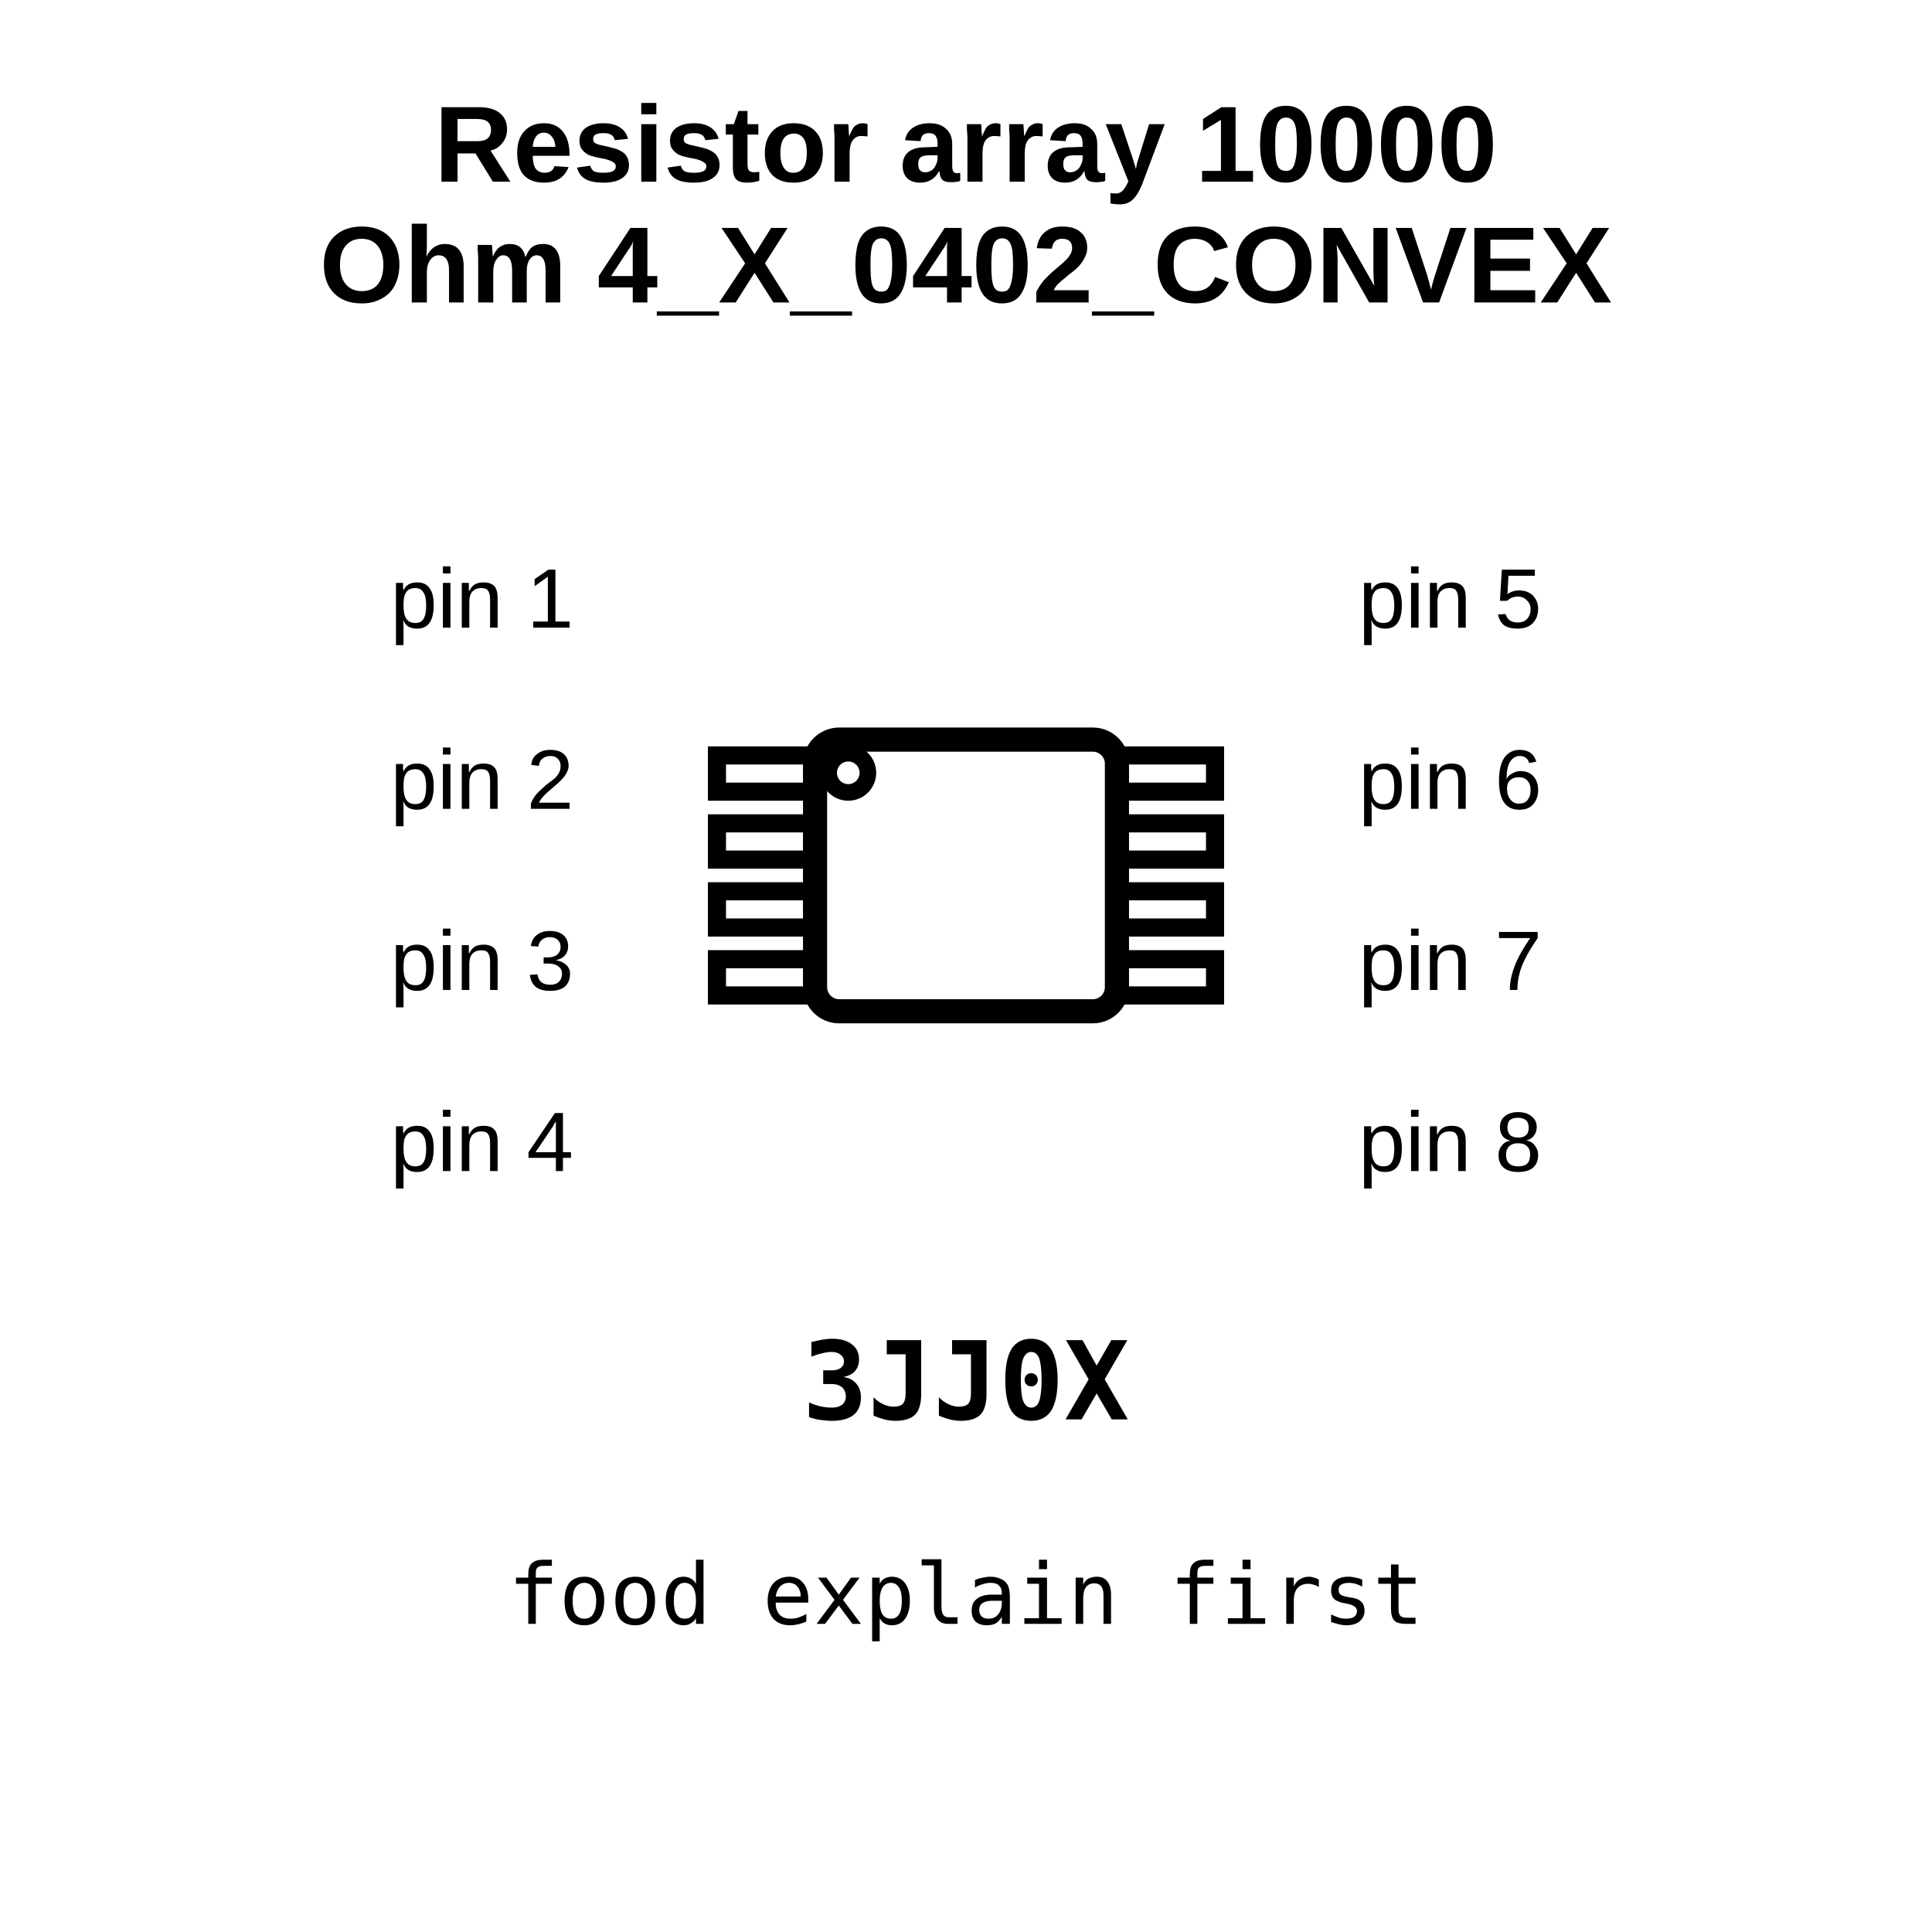
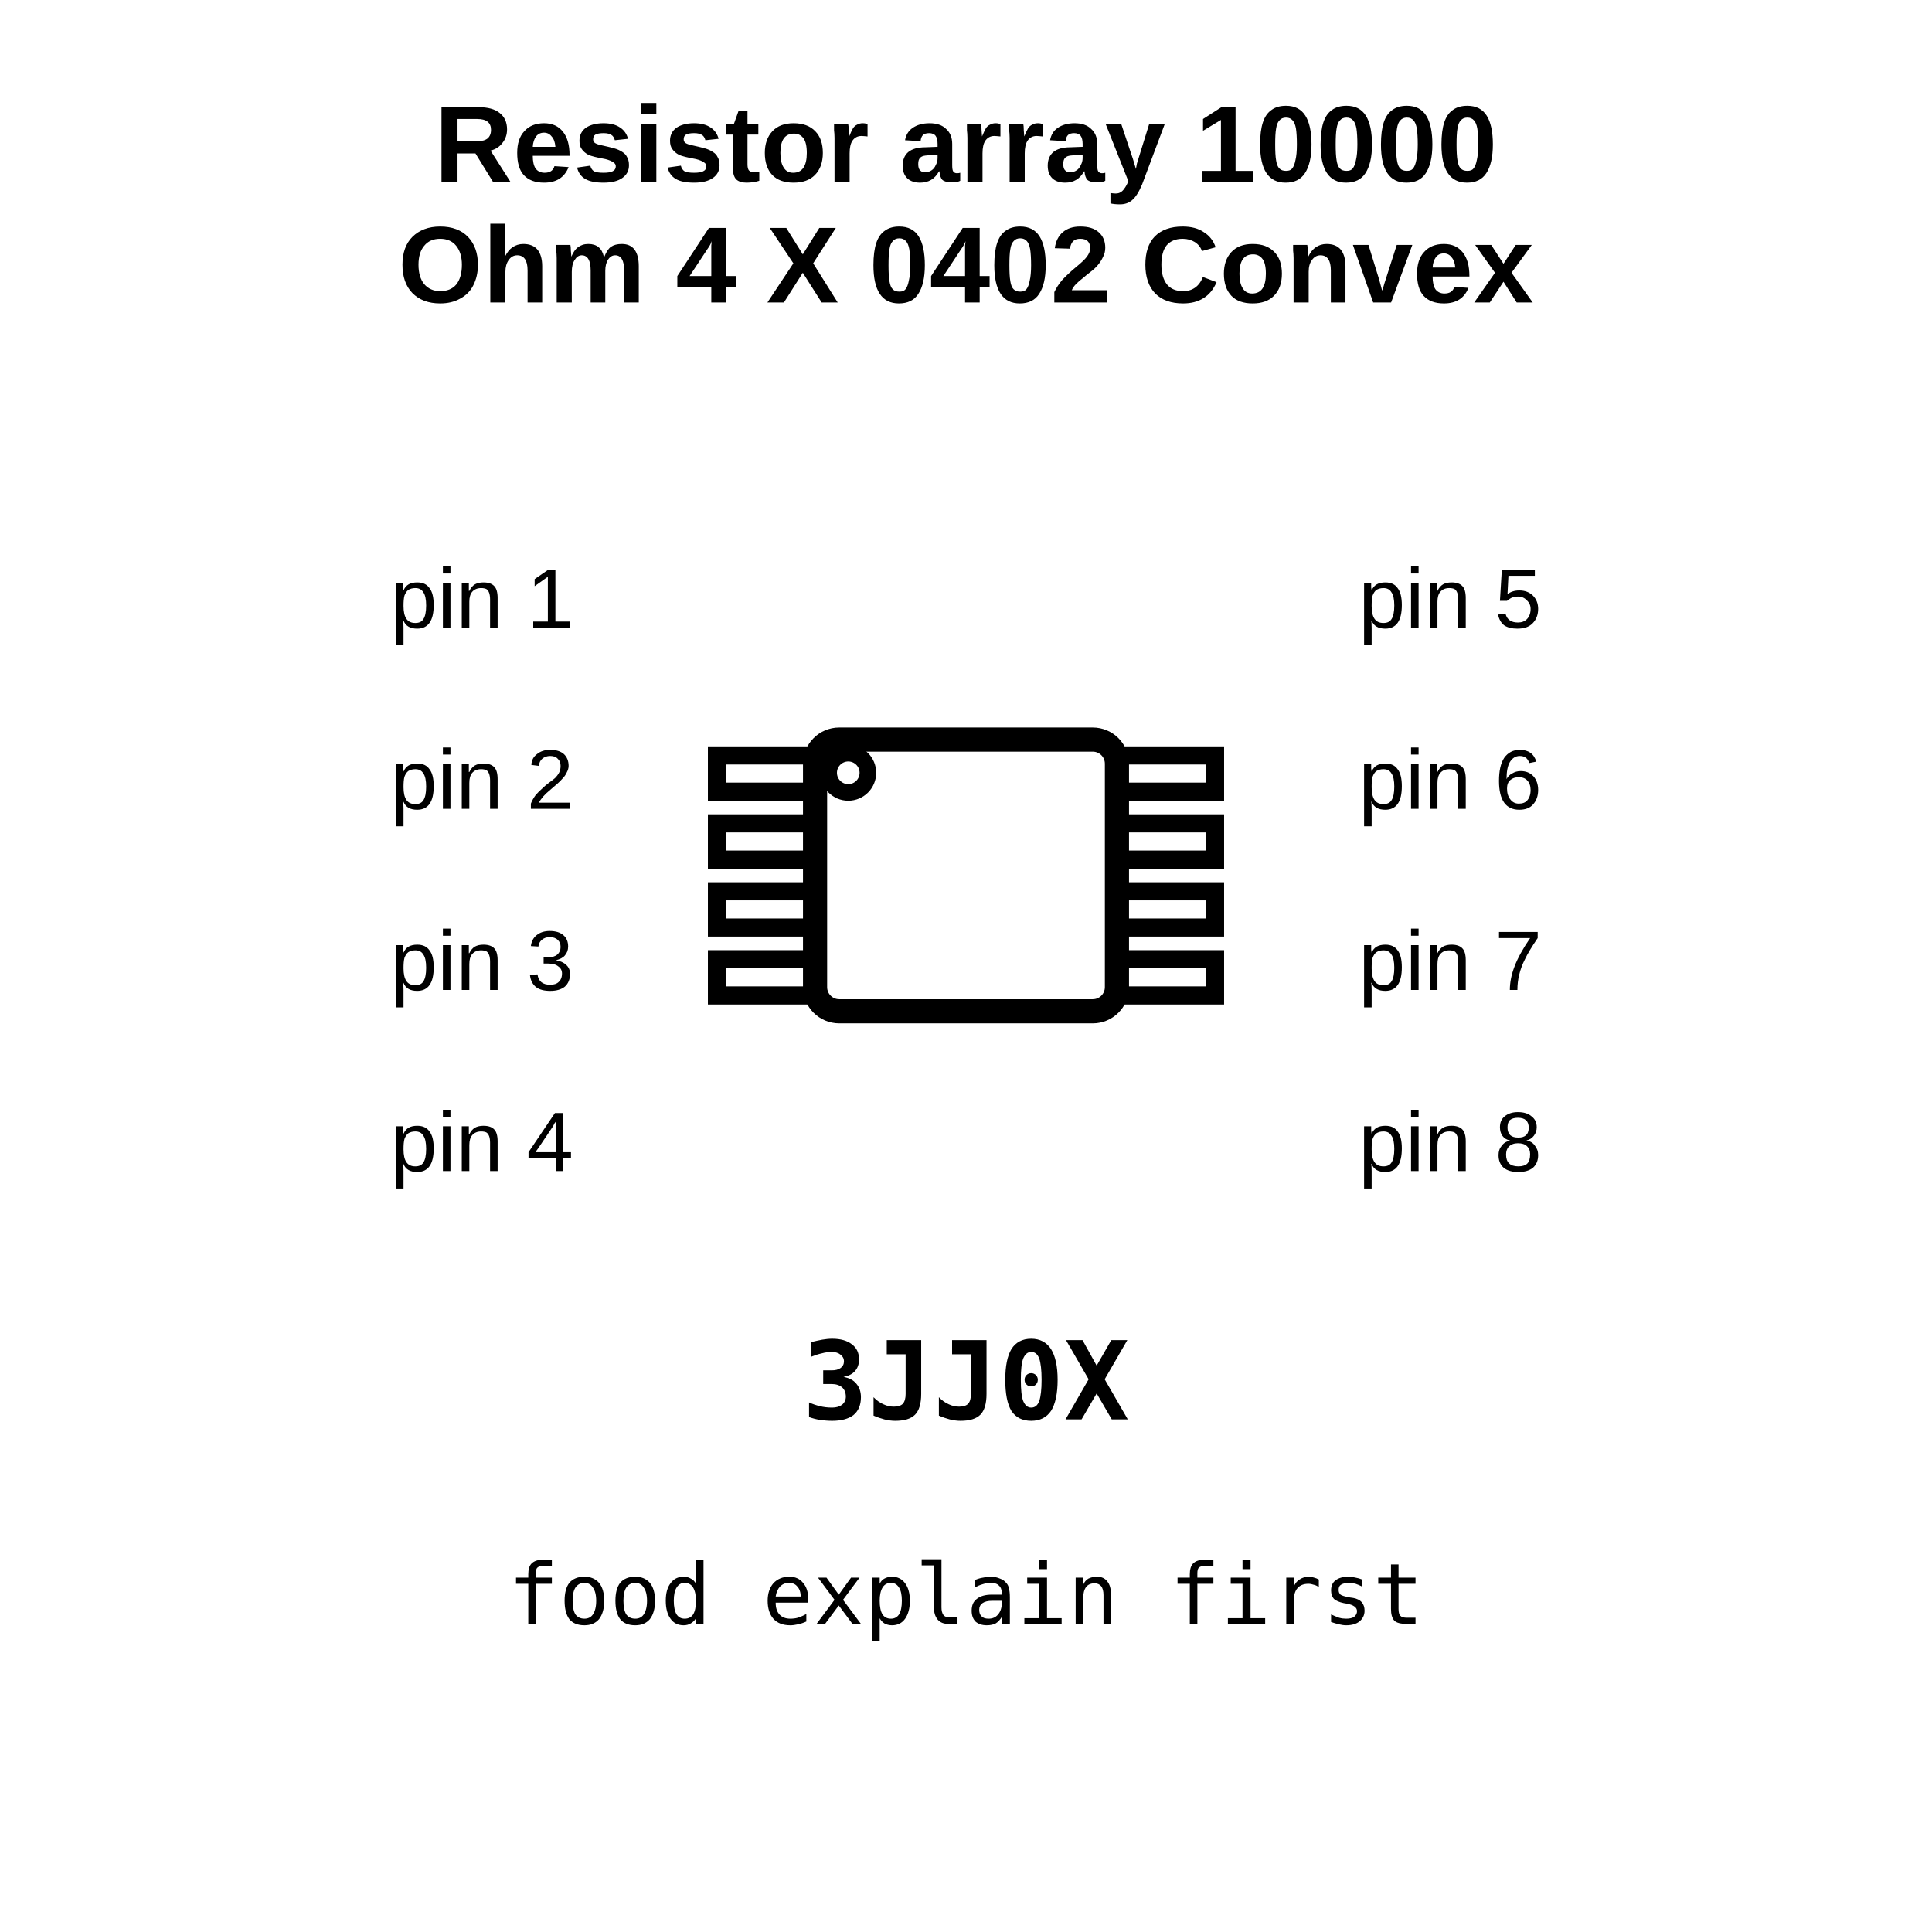
<svg xmlns="http://www.w3.org/2000/svg" width="64mm" height="64mm" viewBox="0 0 64 64">
  <rect x="0" y="0" width="64" height="64" fill="#FFFFFF" stroke="none" />
  <text x="32" y="5" font-family="Arial, sans-serif" font-size="3.6" font-weight="bold" text-anchor="middle" dominant-baseline="middle" fill="#000000">Resistor array 10000</text>
-   <text x="32" y="9" font-family="Arial, sans-serif" font-size="3.6" font-weight="bold" text-anchor="middle" dominant-baseline="middle" fill="#000000">Ohm 4_X_0402_CONVEX</text>
+   <text x="32" y="9" font-family="Arial, sans-serif" font-size="3.6" font-weight="bold" text-anchor="middle" dominant-baseline="middle" fill="#000000">Ohm 4 X 0402 Convex</text>
  <rect x="23.75" y="25.025" width="3.5" height="1.2" fill="#FFFFFF" stroke="#000000" stroke-width="0.6" />
  <rect x="23.75" y="27.275" width="3.5" height="1.2" fill="#FFFFFF" stroke="#000000" stroke-width="0.6" />
  <rect x="23.75" y="29.525" width="3.5" height="1.2" fill="#FFFFFF" stroke="#000000" stroke-width="0.6" />
  <rect x="23.75" y="31.775" width="3.5" height="1.2" fill="#FFFFFF" stroke="#000000" stroke-width="0.6" />
  <rect x="36.75" y="25.025" width="3.5" height="1.2" fill="#FFFFFF" stroke="#000000" stroke-width="0.6" />
  <rect x="36.75" y="27.275" width="3.5" height="1.2" fill="#FFFFFF" stroke="#000000" stroke-width="0.6" />
  <rect x="36.75" y="29.525" width="3.5" height="1.2" fill="#FFFFFF" stroke="#000000" stroke-width="0.6" />
  <rect x="36.75" y="31.775" width="3.5" height="1.2" fill="#FFFFFF" stroke="#000000" stroke-width="0.6" />
  <rect x="27" y="24.5" width="10" height="9" rx="0.8" ry="0.8" fill="#FFFFFF" stroke="#000000" stroke-width="0.8" />
  <circle cx="28.1" cy="25.6" r="0.65" fill="#FFFFFF" stroke="#000000" stroke-width="0.55" />
  <text x="19" y="20" font-family="Arial, sans-serif" font-size="2.8" text-anchor="end" dominant-baseline="middle" fill="#000000">pin 1</text>
  <text x="19" y="26" font-family="Arial, sans-serif" font-size="2.8" text-anchor="end" dominant-baseline="middle" fill="#000000">pin 2</text>
  <text x="19" y="32" font-family="Arial, sans-serif" font-size="2.8" text-anchor="end" dominant-baseline="middle" fill="#000000">pin 3</text>
  <text x="19" y="38" font-family="Arial, sans-serif" font-size="2.8" text-anchor="end" dominant-baseline="middle" fill="#000000">pin 4</text>
  <text x="45" y="20" font-family="Arial, sans-serif" font-size="2.8" text-anchor="start" dominant-baseline="middle" fill="#000000">pin 5</text>
  <text x="45" y="26" font-family="Arial, sans-serif" font-size="2.8" text-anchor="start" dominant-baseline="middle" fill="#000000">pin 6</text>
  <text x="45" y="32" font-family="Arial, sans-serif" font-size="2.8" text-anchor="start" dominant-baseline="middle" fill="#000000">pin 7</text>
  <text x="45" y="38" font-family="Arial, sans-serif" font-size="2.8" text-anchor="start" dominant-baseline="middle" fill="#000000">pin 8</text>
  <text x="32" y="46" font-family="Consolas, monospace" font-size="3.6" font-weight="bold" text-anchor="middle" dominant-baseline="middle" fill="#000000">3JJ0X</text>
  <text x="32" y="53" font-family="Consolas, monospace" font-size="2.8" text-anchor="middle" dominant-baseline="middle" fill="#000000">food explain first</text>
</svg>
